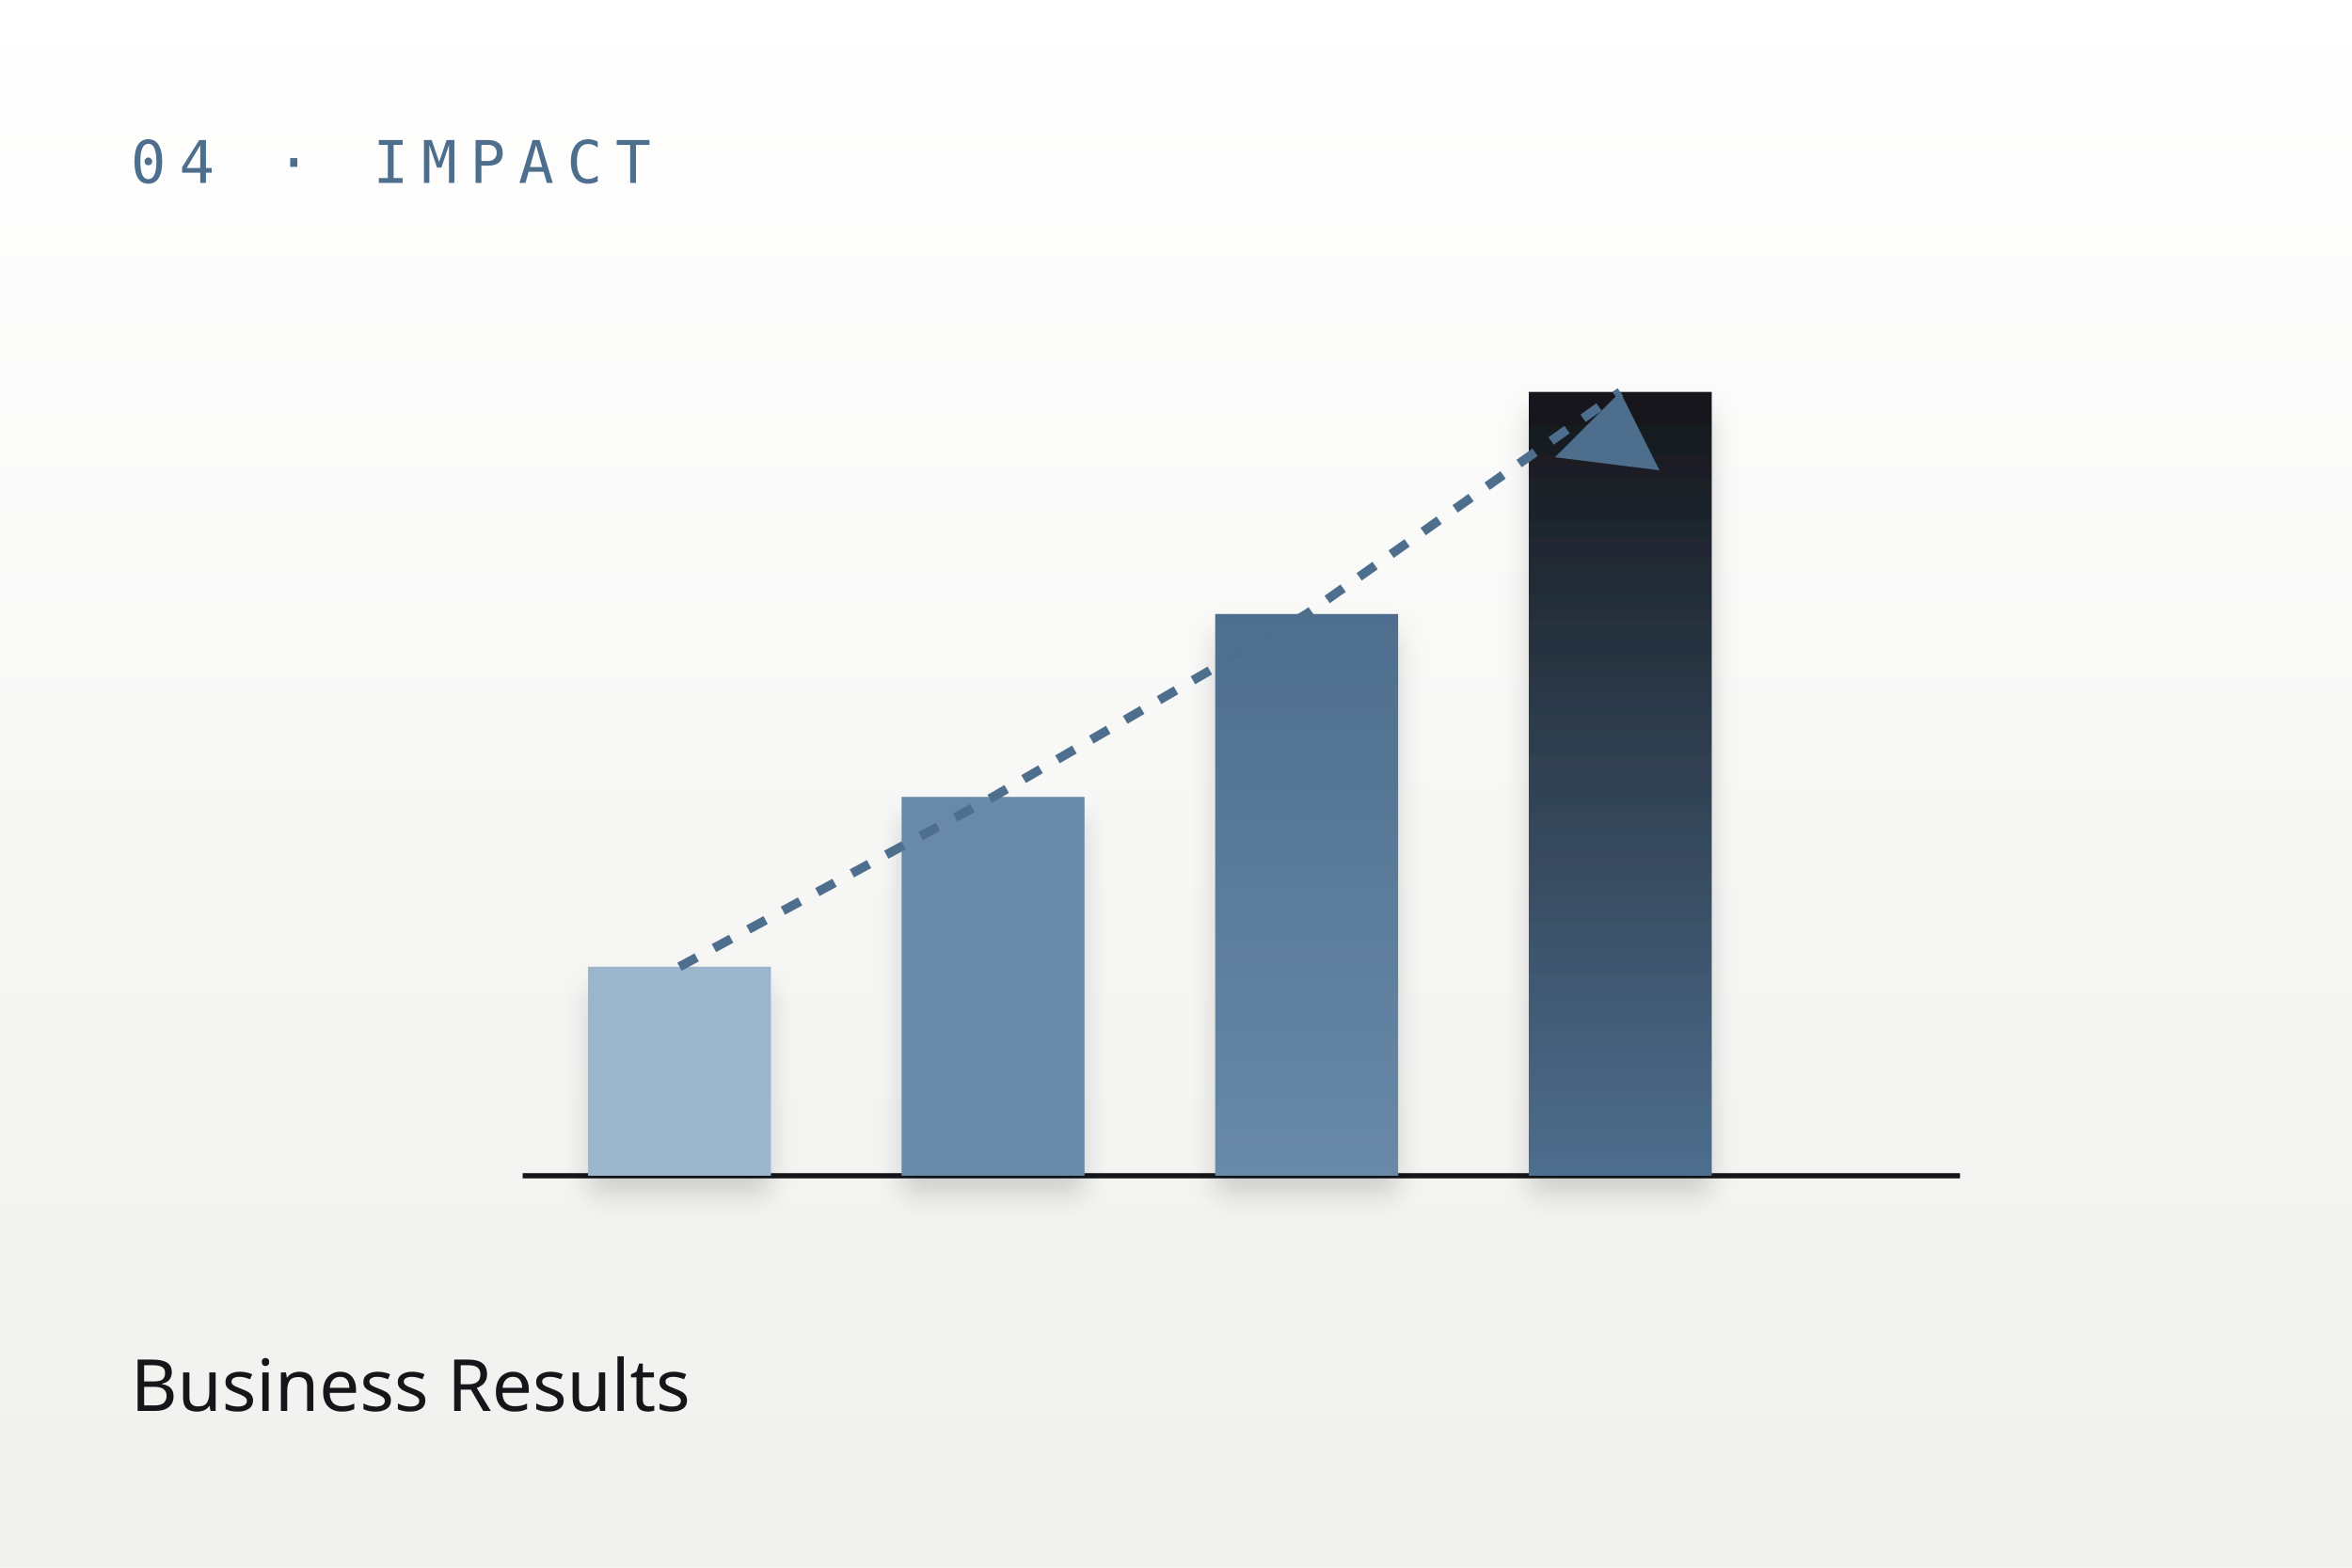
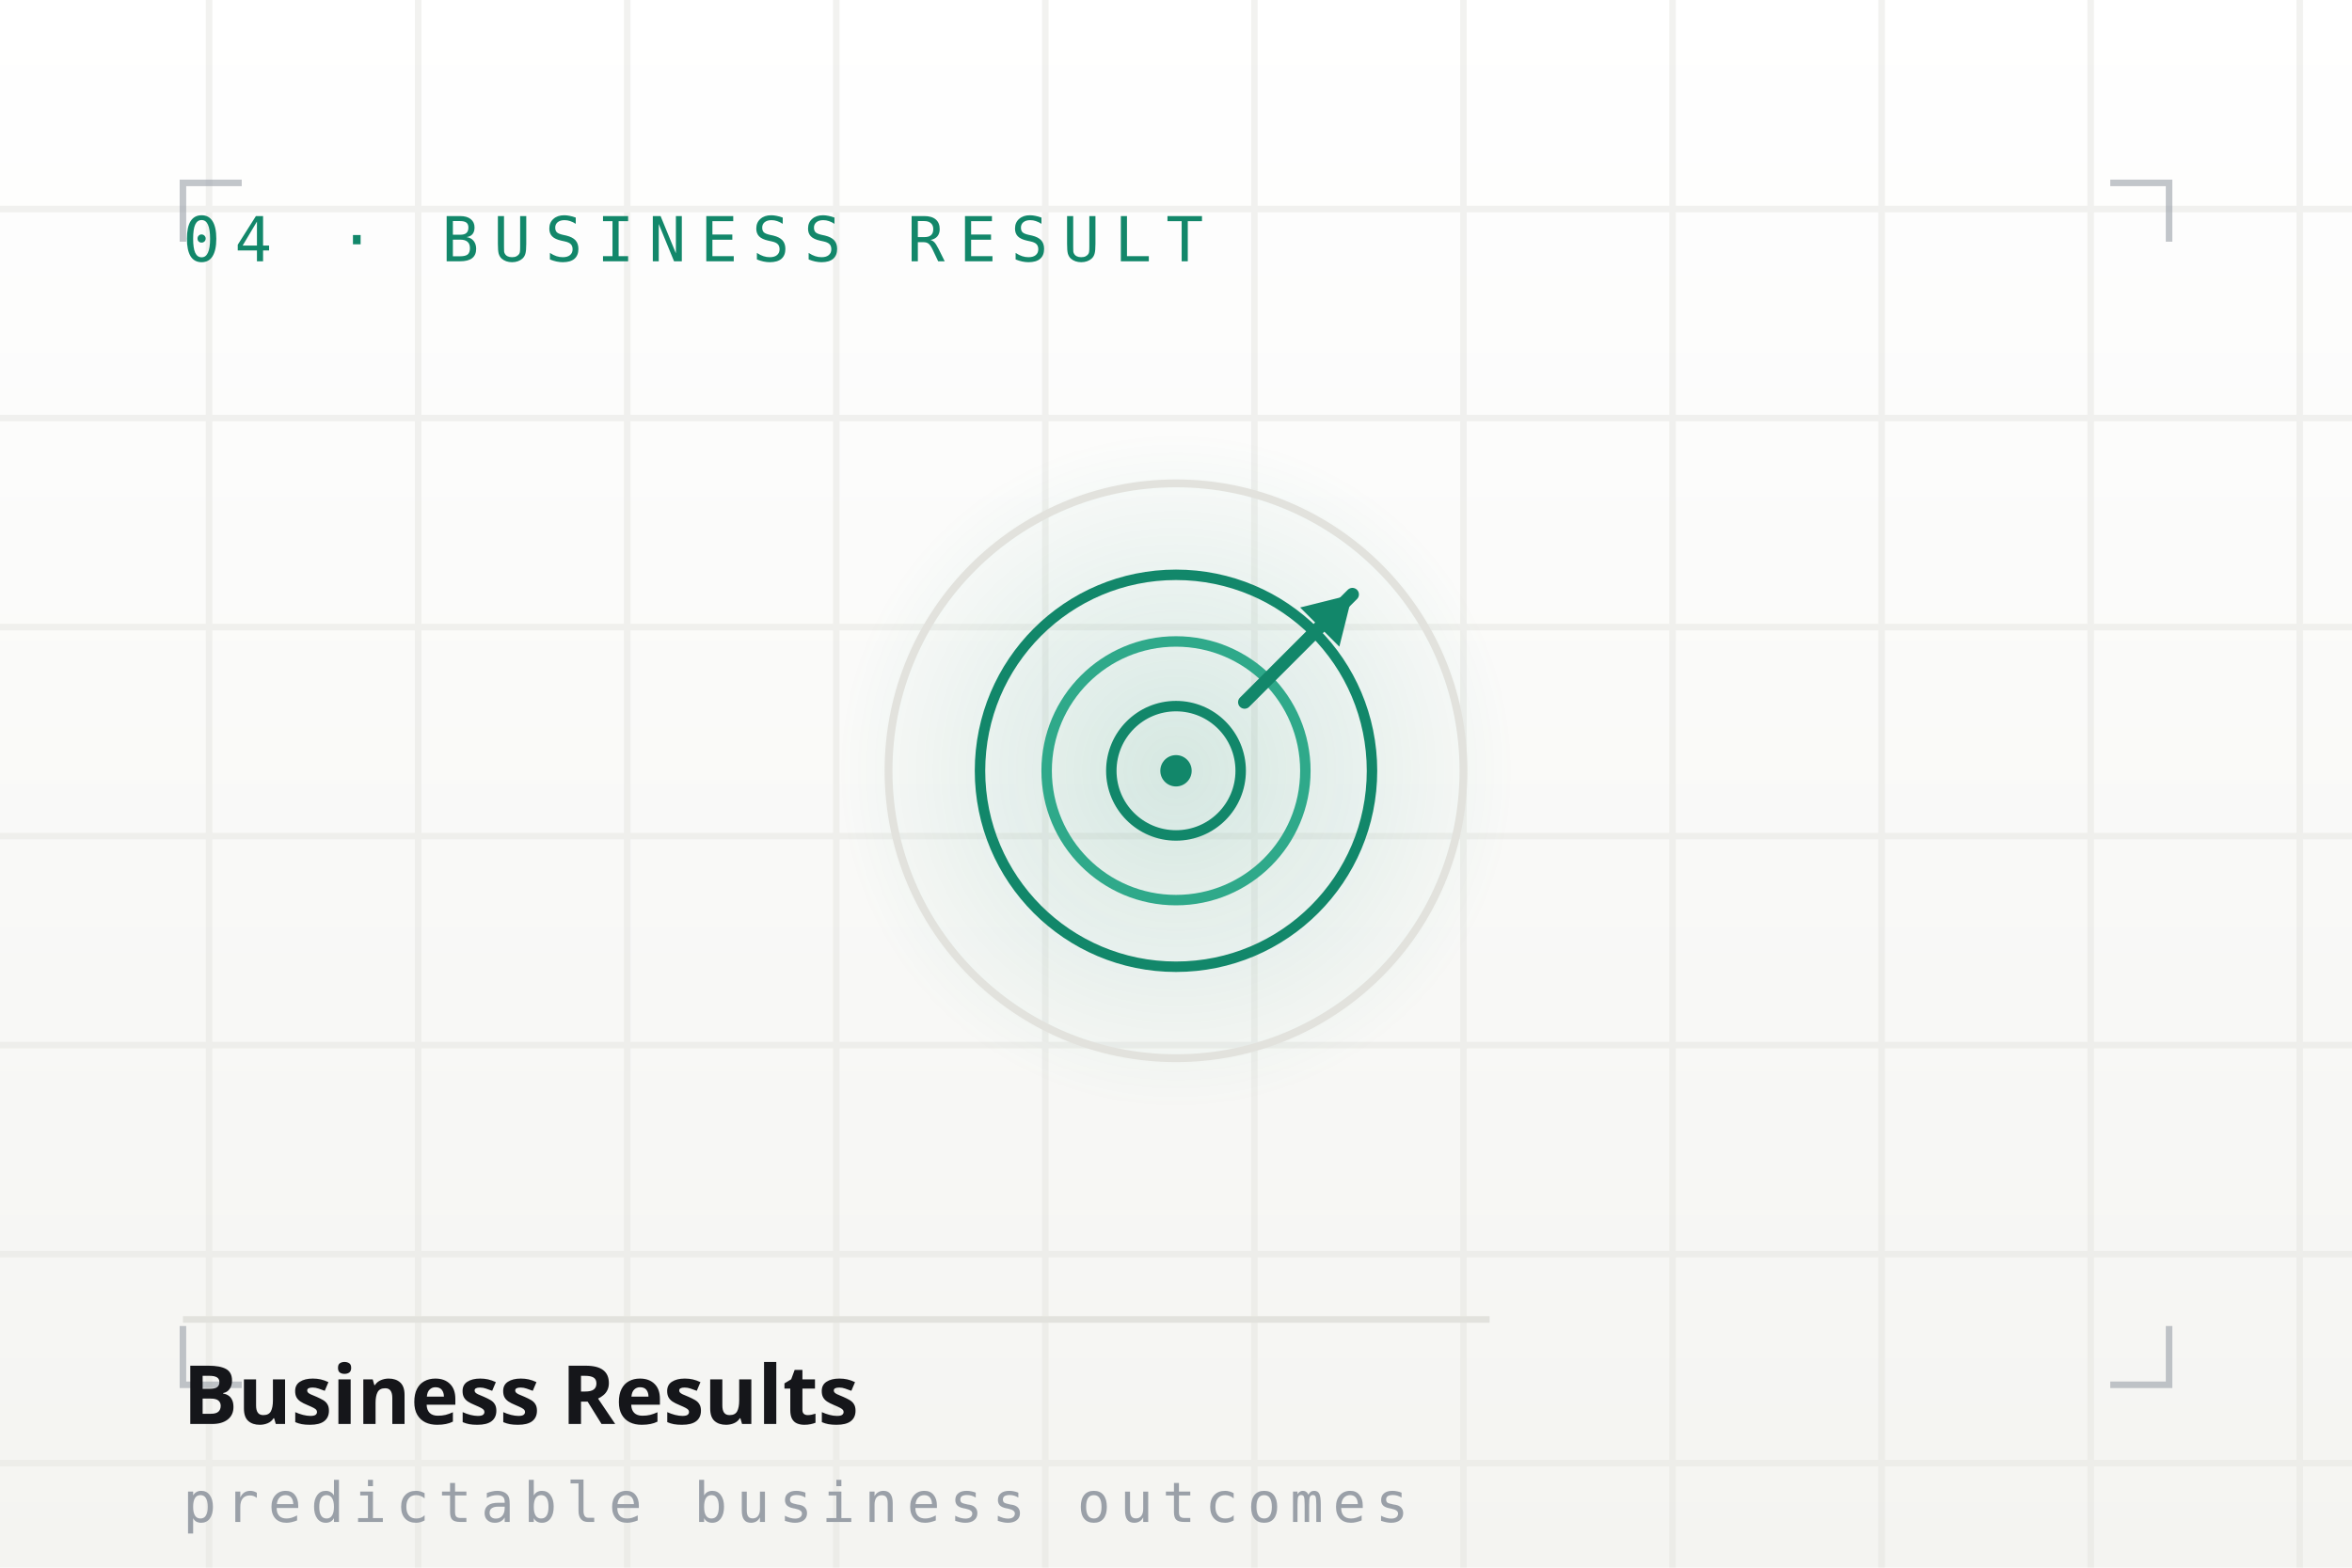
- <svg xmlns="http://www.w3.org/2000/svg" viewBox="0 0 360 240" font-family="Manrope,sans-serif">
+ <svg xmlns="http://www.w3.org/2000/svg" viewBox="0 0 360 240" font-family="'Manrope','Segoe UI',system-ui,sans-serif">
  <defs>
-     <linearGradient id="bg" x1="0%" y1="0%" x2="0%" y2="100%">
-       <stop offset="0%" stop-color="#FFFFFF" />
-       <stop offset="100%" stop-color="#F0F0EE" />
+     <linearGradient id="pg" x1="0" y1="0" x2="0" y2="1">
+       <stop offset="0" stop-color="#FFFFFF" />
+       <stop offset="1" stop-color="#F4F4F1" />
    </linearGradient>
-     <linearGradient id="bgDark" x1="0%" y1="0%" x2="0%" y2="100%">
-       <stop offset="0%" stop-color="#1d1f24" />
-       <stop offset="100%" stop-color="#15161A" />
+     <linearGradient id="acc" x1="0" y1="0" x2="1" y2="1">
+       <stop offset="0" stop-color="#2FA98A" />
+       <stop offset="1" stop-color="#12876A" />
    </linearGradient>
-     <linearGradient id="node" x1="0%" y1="0%" x2="100%" y2="100%">
-       <stop offset="0%" stop-color="#6889A8" />
-       <stop offset="100%" stop-color="#4E6E8E" />
-     </linearGradient>
-     <linearGradient id="nodeDark" x1="0%" y1="0%" x2="100%" y2="100%">
-       <stop offset="0%" stop-color="#2c2f36" />
-       <stop offset="100%" stop-color="#15161A" />
-     </linearGradient>
-     <linearGradient id="accentGrad" x1="0%" y1="0%" x2="100%" y2="0%">
-       <stop offset="0%" stop-color="#4E6E8E" />
-       <stop offset="100%" stop-color="#9BB5CC" />
-     </linearGradient>
-     <linearGradient id="step1" x1="0%" y1="0%" x2="0%" y2="100%">
-       <stop offset="0%" stop-color="#FFFFFF" />
-       <stop offset="100%" stop-color="#F0F0EE" />
-     </linearGradient>
-     <linearGradient id="step2" x1="0%" y1="0%" x2="0%" y2="100%">
-       <stop offset="0%" stop-color="#F0F0EE" />
-       <stop offset="100%" stop-color="#E2E2DD" />
-     </linearGradient>
-     <linearGradient id="step3" x1="0%" y1="0%" x2="0%" y2="100%">
-       <stop offset="0%" stop-color="#2D3036" />
-       <stop offset="100%" stop-color="#15161A" />
-     </linearGradient>
-     <radialGradient id="centerGlow" cx="50%" cy="50%" r="50%">
-       <stop offset="0%" stop-color="#4E6E8E" stop-opacity="0.22" />
-       <stop offset="100%" stop-color="#4E6E8E" stop-opacity="0" />
+     <radialGradient id="halo" cx="0.5" cy="0.5" r="0.5">
+       <stop offset="0" stop-color="#12876A" stop-opacity="0.16" />
+       <stop offset="1" stop-color="#12876A" stop-opacity="0" />
    </radialGradient>
-     <radialGradient id="softGlow" cx="50%" cy="50%" r="50%">
-       <stop offset="0%" stop-color="#9BB5CC" stop-opacity="0.35" />
-       <stop offset="100%" stop-color="#9BB5CC" stop-opacity="0" />
-     </radialGradient>
-     <filter id="dropShadow" x="-50%" y="-50%" width="200%" height="200%">
-       <feGaussianBlur in="SourceAlpha" stdDeviation="4" />
-       <feOffset dx="0" dy="6" />
+     <filter id="sh" x="-30%" y="-30%" width="160%" height="160%">
+       <feGaussianBlur in="SourceAlpha" stdDeviation="5" />
+       <feOffset dy="7" />
      <feComponentTransfer>
-         <feFuncA type="linear" slope="0.18" />
+         <feFuncA type="linear" slope="0.10" />
      </feComponentTransfer>
      <feMerge>
        <feMergeNode />
        <feMergeNode in="SourceGraphic" />
      </feMerge>
    </filter>
-     <filter id="softShadow" x="-50%" y="-50%" width="200%" height="200%">
-       <feGaussianBlur in="SourceAlpha" stdDeviation="2" />
-       <feOffset dx="0" dy="3" />
-       <feComponentTransfer>
-         <feFuncA type="linear" slope="0.15" />
-       </feComponentTransfer>
-       <feMerge>
-         <feMergeNode />
-         <feMergeNode in="SourceGraphic" />
-       </feMerge>
-     </filter>
-     <filter id="glow" x="-100%" y="-100%" width="300%" height="300%">
-       <feGaussianBlur stdDeviation="3" />
-       <feMerge>
-         <feMergeNode />
-         <feMergeNode in="SourceGraphic" />
-       </feMerge>
-     </filter>
-     <pattern id="dotgrid" x="0" y="0" width="20" height="20" patternUnits="userSpaceOnUse">
-       <circle cx="2" cy="2" r="1" fill="#E6E6E2" />
-     </pattern>
  </defs>
-   <linearGradient id="barG" x1="0%" y1="100%" x2="0%" y2="0%">
-     <stop offset="0%" stop-color="#6889A8" />
-     <stop offset="100%" stop-color="#4E6E8E" />
-   </linearGradient>
-   <linearGradient id="barTop" x1="0%" y1="100%" x2="0%" y2="0%">
-     <stop offset="0%" stop-color="#4E6E8E" />
-     <stop offset="100%" stop-color="#15161A" />
-   </linearGradient>
-   <rect width="360" height="240" fill="url(#bg)" />
-   <text x="20" y="28" font-size="9" letter-spacing="2" fill="#4E6E8E" font-family="JetBrains Mono,monospace">04 · IMPACT</text>
-   <g transform="translate(80,180)">
-     <line x1="0" y1="0" x2="220" y2="0" stroke="#15161A" stroke-width="0.8" />
-     <g filter="url(#softShadow)">
-       <rect x="10" y="-32" width="28" height="32" fill="#9BB5CC" />
-       <rect x="58" y="-58" width="28" height="58" fill="#6889A8" />
-       <rect x="106" y="-86" width="28" height="86" fill="url(#barG)" />
-       <rect x="154" y="-120" width="28" height="120" fill="url(#barTop)" />
-     </g>
-     <polyline points="24,-32 72,-58 120,-86 168,-120" fill="none" stroke="#4E6E8E" stroke-width="1.4" stroke-dasharray="3 3" />
-     <polygon points="168,-120 158,-110 174,-108" fill="#4E6E8E" />
+   <rect width="360" height="240" fill="url(#pg)" />
+   <g stroke="#E2E2DD" stroke-width="1" opacity="0.45">
+     <line x1="32" y1="0" x2="32" y2="240" />
+     <line x1="64" y1="0" x2="64" y2="240" />
+     <line x1="96" y1="0" x2="96" y2="240" />
+     <line x1="128" y1="0" x2="128" y2="240" />
+     <line x1="160" y1="0" x2="160" y2="240" />
+     <line x1="192" y1="0" x2="192" y2="240" />
+     <line x1="224" y1="0" x2="224" y2="240" />
+     <line x1="256" y1="0" x2="256" y2="240" />
+     <line x1="288" y1="0" x2="288" y2="240" />
+     <line x1="320" y1="0" x2="320" y2="240" />
+     <line x1="352" y1="0" x2="352" y2="240" />
+     <line x1="0" y1="32" x2="360" y2="32" />
+     <line x1="0" y1="64" x2="360" y2="64" />
+     <line x1="0" y1="96" x2="360" y2="96" />
+     <line x1="0" y1="128" x2="360" y2="128" />
+     <line x1="0" y1="160" x2="360" y2="160" />
+     <line x1="0" y1="192" x2="360" y2="192" />
+     <line x1="0" y1="224" x2="360" y2="224" />
  </g>
-   <text x="20" y="216" font-size="11" font-weight="500" fill="#15161A">Business Results</text>
+   <g stroke="#9AA0A8" stroke-width="1" opacity="0.6" fill="none">
+     <path d="M28 37 V28 H37" />
+     <path d="M323 28 H332 V37" />
+     <path d="M28 203 V212 H37" />
+     <path d="M332 203 V212 H323" />
+   </g>
+   <text x="28" y="40" font-family="'JetBrains Mono','SFMono-Regular',ui-monospace,monospace" font-size="9.5" letter-spacing="2.2" fill="#12876A">04 · BUSINESS RESULT</text>
+   <circle cx="180" cy="118" r="52" fill="url(#halo)" />
+   <circle cx="180" cy="118" r="44" fill="none" stroke="#E2E2DD" stroke-width="1.2" />
+   <circle cx="180" cy="118" r="30.0" fill="none" stroke="#12876A" stroke-width="1.6" />
+   <circle cx="180" cy="118" r="19.8" fill="none" stroke="#2FA98A" stroke-width="1.6" />
+   <circle cx="180" cy="118" r="9.9" fill="none" stroke="#12876A" stroke-width="1.6" />
+   <circle cx="180" cy="118" r="2.4" fill="#12876A" />
+   <path d="M207.0 91.0 l-16.5 16.5" stroke="#12876A" stroke-width="2" stroke-linecap="round" />
+   <path d="M207.0 91.0 l-2 8 l-6 -6 z" fill="#12876A" />
+   <line x1="28" y1="202" x2="228" y2="202" stroke="#E2E2DD" stroke-width="1" />
+   <text x="28" y="218" font-family="'Manrope','Segoe UI',system-ui,sans-serif" font-size="12.5" font-weight="600" fill="#15161A">Business Results</text>
+   <text x="28" y="233" font-family="'JetBrains Mono','SFMono-Regular',ui-monospace,monospace" font-size="8.5" letter-spacing="1.4" fill="#9AA0A8">predictable business outcomes</text>
</svg>
